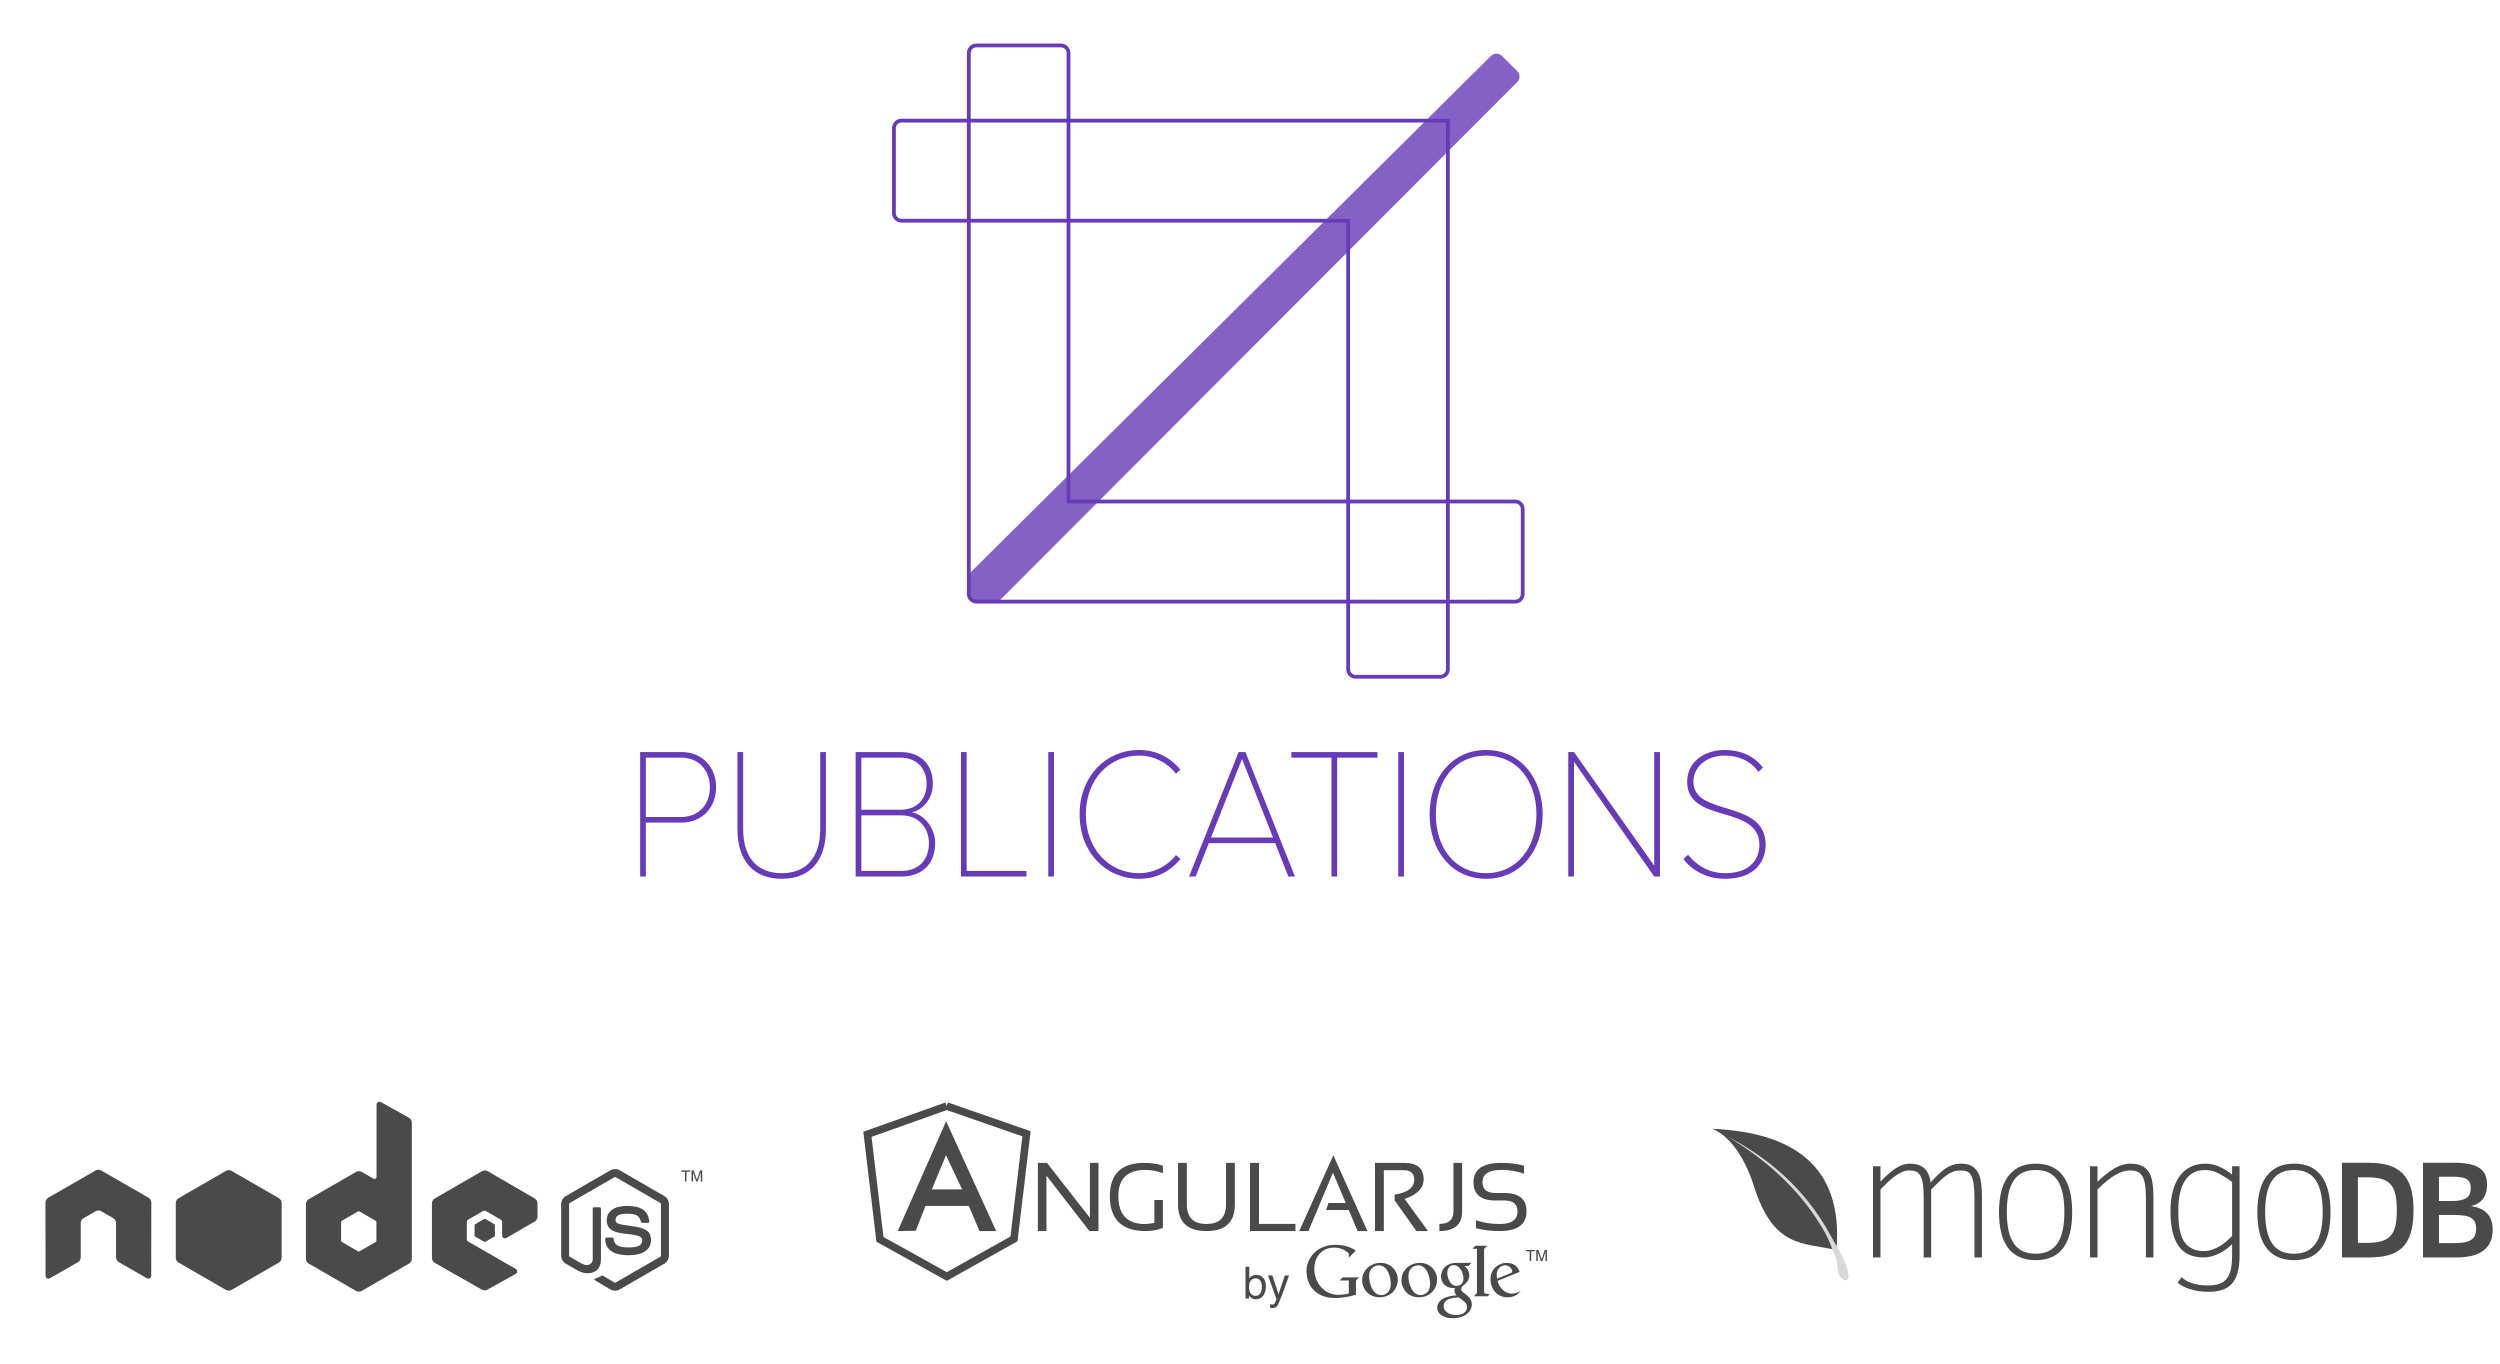
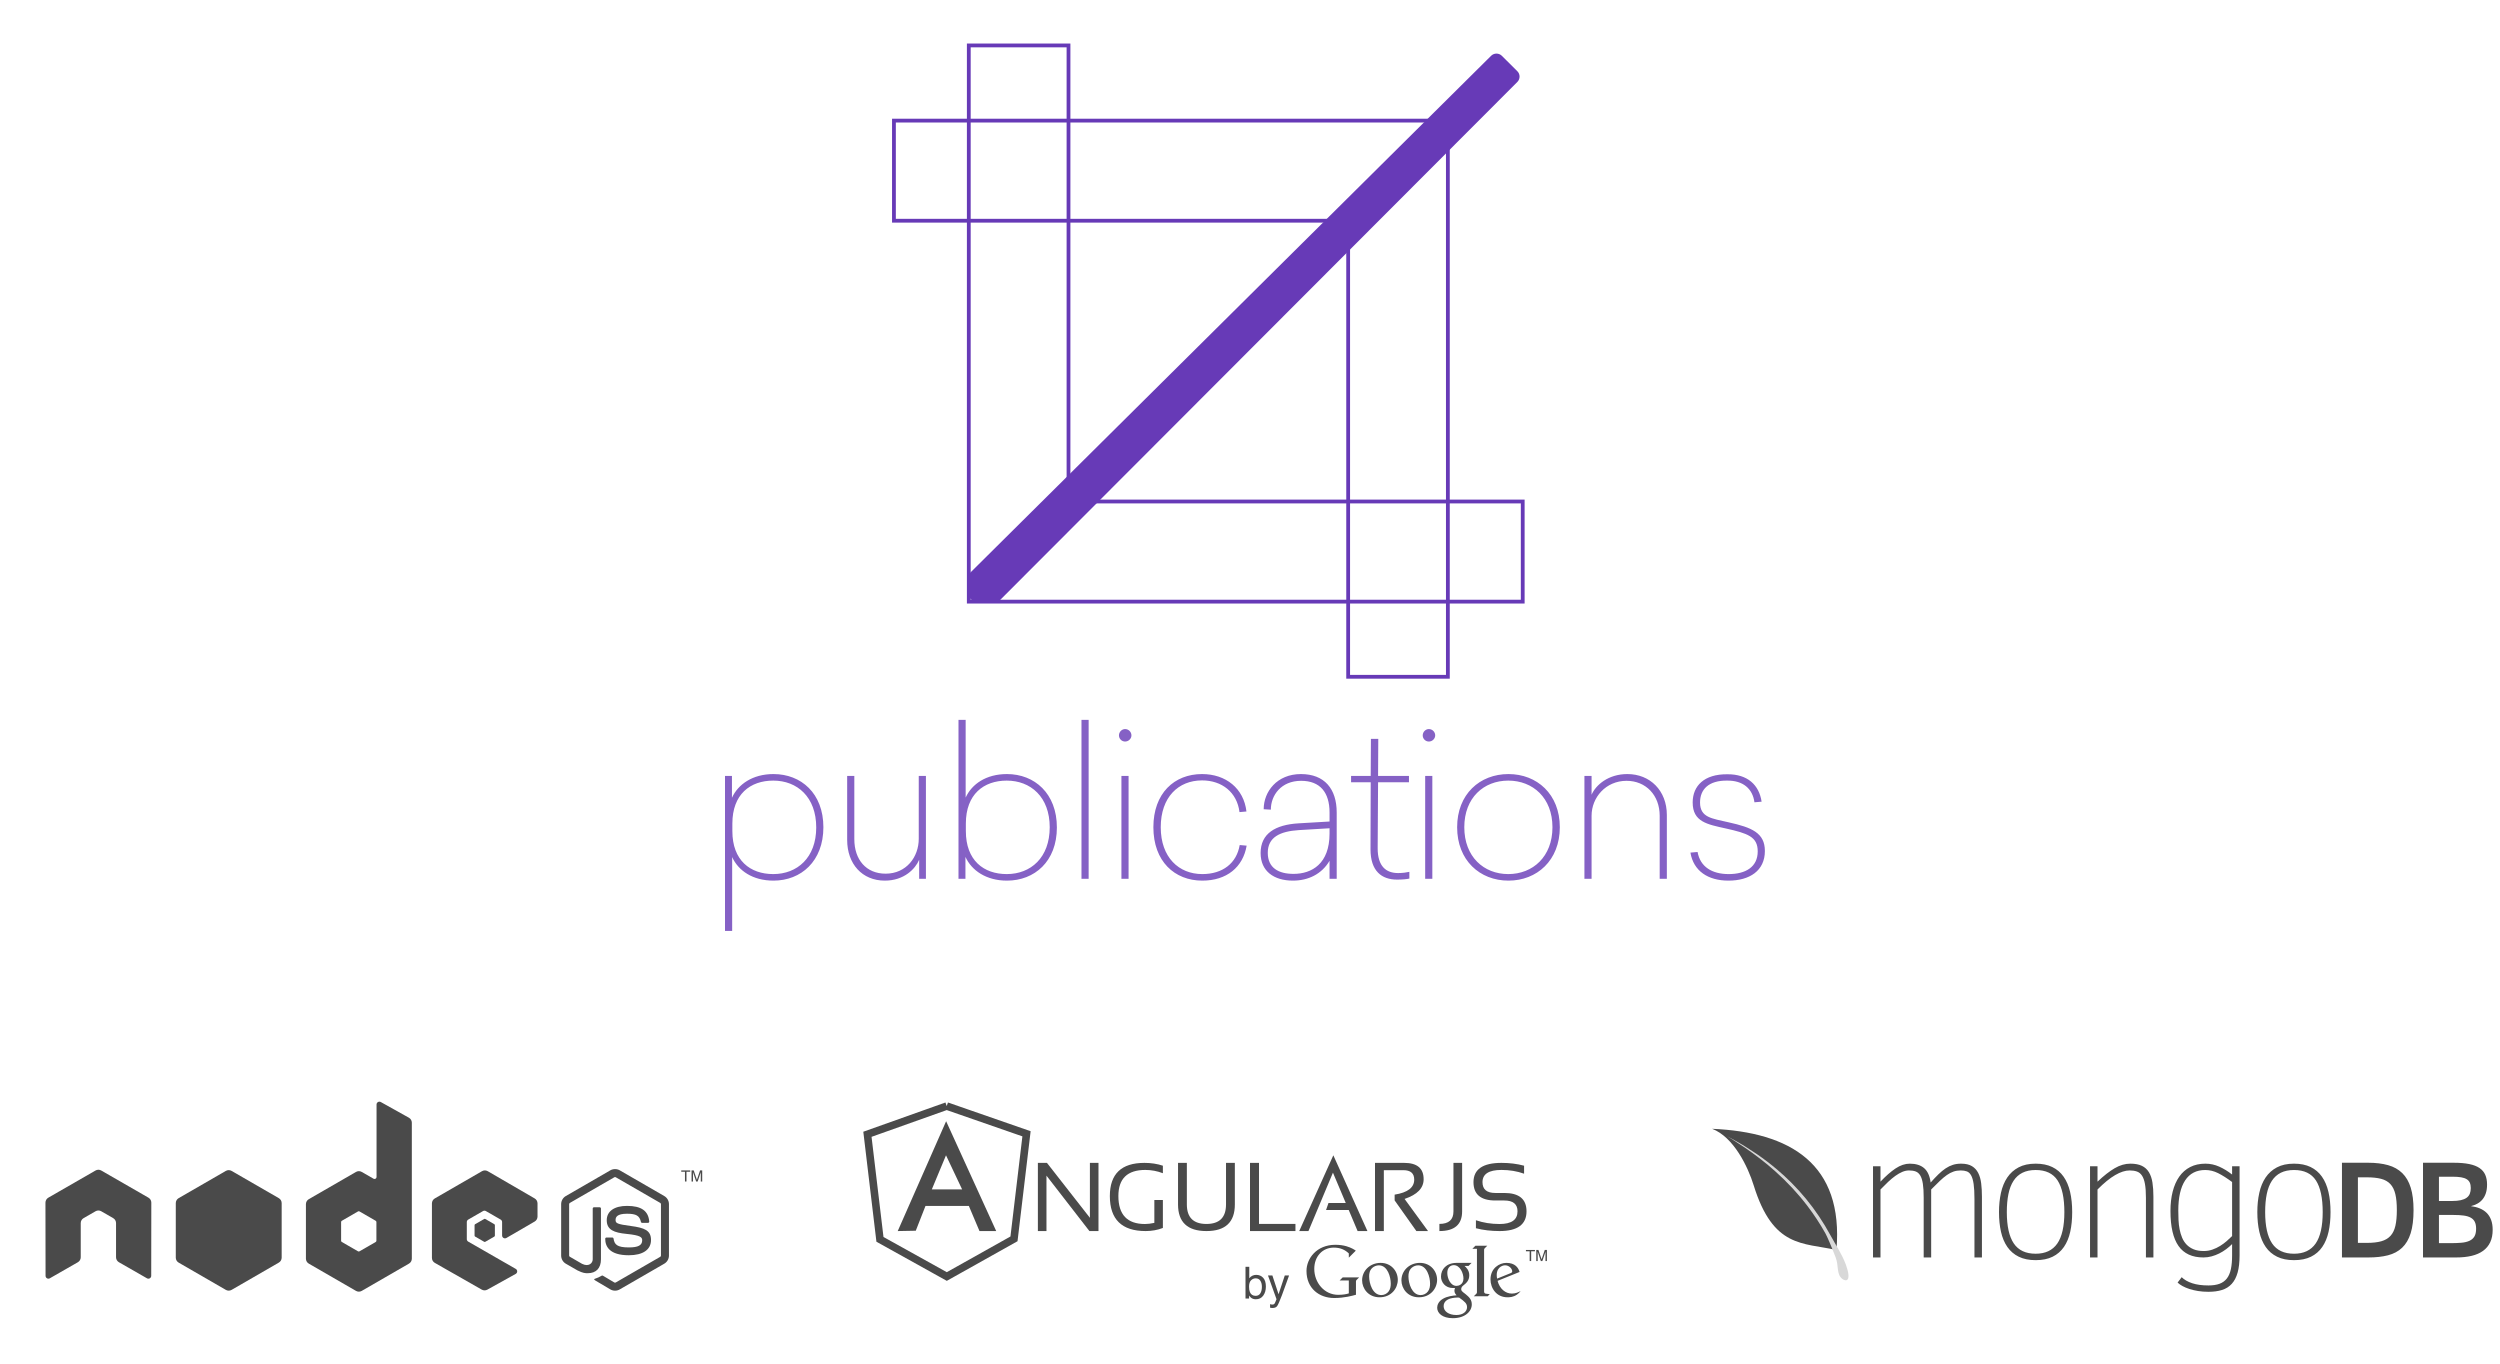
<svg xmlns="http://www.w3.org/2000/svg" xmlns:xlink="http://www.w3.org/1999/xlink" width="660px" height="360px" viewBox="0 0 660 360" version="1.1">
  <defs>
    <path id="path-1" d="M20.94,14.252 C23.658,16.981 26.097,19.937 28.229,23.127 C29.286,24.711 30.272,26.348 31.195,28.036 C32.607,30.637 34.251,33.017 35.318,35.887 C36.907,40.326 35.346,40.368 34.412,39.665 C32.739,38.401 33.499,36.267 32.596,33.914 C31.524,31.117 30.303,28.304 29.905,27.602 C28.497,25.089 26.931,22.706 25.209,20.437 C22.692,17.116 19.83,14.057 16.671,11.231 C14.177,8.993 11.48,6.919 8.624,4.96 C7.678,4.313 6.706,3.683 5.721,3.06 C5.359,2.832 5,2.607 4.637,2.387 C4.423,2.256 4.217,2.125 4,2 C4.195,2.099 4.387,2.202 4.573,2.301 C5.023,2.543 5.47,2.782 5.911,3.031 C6.93,3.594 7.929,4.177 8.893,4.778 C9.891,5.4 10.867,6.033 11.818,6.683 C13.701,7.98 15.484,9.346 17.18,10.782 C18.49,11.893 19.739,13.05 20.94,14.252" />
    <path id="path-2" d="M19.762,144.826 C19.762,145.932 20.661,146.829 21.76,146.829 L27.6,146.829 L164.583,9.634 C165.364,8.851 165.358,7.58 164.579,6.805 L160.488,2.734 C159.705,1.955 158.433,1.954 157.645,2.736 L19.762,139.568 L19.762,144.826 Z" />
-     <path id="path-3" d="M2.006,46.271 C0.898,46.271 0,45.377 0,44.263 L0,21.85 C0,20.741 0.896,19.842 1.998,19.842 L146.236,19.842 L146.236,164.679 C146.236,165.779 145.345,166.671 144.236,166.671 L121.914,166.671 C120.809,166.671 119.914,165.771 119.914,164.669 L119.914,46.271 L2.006,46.271 Z" />
-     <path id="path-4" d="M22.038,26.241 C20.93,26.241 20.032,25.347 20.032,24.233 L20.032,1.82 C20.032,0.711 20.928,-0.188 22.03,-0.188 L164.271,-0.188 C165.374,-0.188 166.268,0.712 166.268,1.804 L166.268,144.649 C166.268,145.749 165.378,146.641 164.268,146.641 L141.946,146.641 C140.841,146.641 139.946,145.741 139.946,144.639 L139.946,26.241 L22.038,26.241 Z" />
+     <path id="path-3" d="M0,46.271 L0,19.842 L146.236,19.842 L146.236,166.671 L119.914,166.671 L119.914,46.271 L0,46.271 Z" />
+     <path id="path-4" d="M19.998,26.258 L19.998,-0.171 L166.234,-0.171 L166.234,146.658 L139.911,146.658 L139.911,26.258 L19.998,26.258 Z" />
  </defs>
  <g id="Page-1" stroke="none" stroke-width="1" fill="none" fill-rule="evenodd">
-     <g id="Artboard-2">
+     <g id="pub-tech-logos">
      <g id="Group" transform="translate(2, 12)">
        <g transform="translate(0, 279)">
          <g id="Group-4" />
          <path d="M139.155,31.483 C139.619,31.214 139.904,30.718 139.904,30.181 L139.904,26.691 C139.904,26.155 139.619,25.658 139.154,25.389 L126.761,18.193 C126.294,17.922 125.719,17.921 125.251,18.191 L112.782,25.39 C112.316,25.659 112.029,26.156 112.029,26.694 L112.029,41.09 C112.029,41.632 112.32,42.131 112.79,42.399 L125.182,49.46 C125.639,49.721 126.199,49.724 126.659,49.468 L134.154,45.302 C134.392,45.17 134.54,44.92 134.541,44.649 C134.543,44.377 134.398,44.126 134.163,43.991 L121.615,36.788 C121.38,36.654 121.236,36.405 121.236,36.135 L121.236,31.624 C121.236,31.354 121.38,31.105 121.613,30.971 L125.519,28.72 C125.751,28.585 126.038,28.585 126.271,28.72 L130.178,30.971 C130.411,31.105 130.555,31.354 130.555,31.624 L130.555,35.174 C130.555,35.443 130.699,35.692 130.932,35.826 C131.166,35.961 131.453,35.96 131.686,35.825 L139.155,31.483" id="Fill-5" fill="#4A4A4A" />
          <path d="M57.63,18.115 C58.096,17.846 58.67,17.846 59.136,18.115 L71.608,25.313 C72.074,25.582 72.361,26.079 72.361,26.617 L72.361,41.023 C72.361,41.561 72.074,42.058 71.608,42.328 L59.136,49.531 C58.67,49.8 58.096,49.8 57.629,49.531 L45.16,42.328 C44.694,42.059 44.407,41.561 44.407,41.023 L44.407,26.617 C44.407,26.079 44.694,25.582 45.161,25.313 L57.63,18.115" id="Fill-6" fill="#4A4A4A" />
          <path d="M37.948,26.497 C37.948,25.955 37.663,25.457 37.195,25.188 L24.727,18.013 C24.516,17.889 24.279,17.824 24.04,17.814 L23.911,17.814 C23.673,17.824 23.437,17.889 23.223,18.013 L10.754,25.188 C10.289,25.457 10,25.955 10,26.497 L10.027,45.819 C10.027,46.088 10.167,46.338 10.403,46.47 C10.635,46.608 10.921,46.608 11.151,46.47 L18.562,42.227 C19.03,41.948 19.315,41.457 19.315,40.92 L19.315,31.893 C19.315,31.354 19.601,30.856 20.067,30.589 L23.223,28.772 C23.458,28.636 23.715,28.569 23.978,28.569 C24.234,28.569 24.498,28.636 24.727,28.772 L27.881,30.589 C28.348,30.856 28.634,31.354 28.634,31.893 L28.634,40.92 C28.634,41.457 28.923,41.951 29.389,42.227 L36.797,46.47 C37.029,46.608 37.319,46.608 37.55,46.47 C37.779,46.338 37.924,46.088 37.924,45.819 L37.948,26.497" id="Fill-1" fill="#4A4A4A" />
          <path d="M97.371,36.558 C97.371,36.692 97.299,36.817 97.183,36.884 L92.9,39.353 C92.784,39.419 92.64,39.419 92.524,39.353 L88.241,36.884 C88.124,36.817 88.053,36.692 88.053,36.558 L88.053,31.613 C88.053,31.479 88.124,31.354 88.241,31.287 L92.523,28.813 C92.64,28.746 92.784,28.746 92.9,28.813 L97.183,31.287 C97.299,31.354 97.371,31.479 97.371,31.613 L97.371,36.558 L97.371,36.558 Z M98.528,-0.064 C98.295,-0.194 98.01,-0.191 97.78,-0.056 C97.55,0.079 97.408,0.326 97.408,0.593 L97.408,19.729 C97.408,19.917 97.308,20.091 97.145,20.185 C96.982,20.279 96.781,20.279 96.618,20.185 L93.495,18.386 C93.029,18.117 92.456,18.118 91.99,18.386 L79.516,25.585 C79.05,25.854 78.763,26.351 78.763,26.889 L78.763,41.289 C78.763,41.828 79.05,42.325 79.516,42.594 L91.989,49.798 C92.455,50.067 93.029,50.067 93.496,49.798 L105.971,42.594 C106.437,42.325 106.724,41.828 106.724,41.289 L106.724,5.393 C106.724,4.847 106.428,4.344 105.951,4.078 L98.528,-0.064 L98.528,-0.064 Z" id="Fill-3" fill="#4A4A4A" />
          <path d="M160.371,49.736 C159.941,49.736 159.514,49.624 159.138,49.406 L155.211,47.083 C154.625,46.755 154.911,46.639 155.104,46.571 C155.887,46.3 156.045,46.237 156.88,45.764 C156.967,45.715 157.082,45.733 157.172,45.786 L160.188,47.577 C160.298,47.638 160.452,47.638 160.553,47.577 L172.313,40.789 C172.423,40.727 172.493,40.601 172.493,40.471 L172.493,26.898 C172.493,26.766 172.423,26.642 172.311,26.574 L160.555,19.792 C160.446,19.729 160.302,19.729 160.192,19.792 L148.439,26.576 C148.325,26.642 148.253,26.77 148.253,26.898 L148.253,40.471 C148.253,40.601 148.325,40.724 148.438,40.785 L151.66,42.646 C153.408,43.521 154.479,42.491 154.479,41.457 L154.479,28.057 C154.479,27.867 154.631,27.718 154.82,27.718 L156.312,27.718 C156.498,27.718 156.652,27.867 156.652,28.057 L156.652,41.457 C156.652,43.79 155.382,45.128 153.17,45.128 C152.49,45.128 151.955,45.128 150.461,44.392 L147.377,42.616 C146.615,42.176 146.144,41.352 146.144,40.471 L146.144,26.898 C146.144,26.017 146.615,25.193 147.377,24.755 L159.138,17.959 C159.882,17.538 160.871,17.538 161.609,17.959 L173.369,24.755 C174.131,25.195 174.604,26.017 174.604,26.898 L174.604,40.471 C174.604,41.352 174.131,42.173 173.369,42.616 L161.609,49.406 C161.233,49.624 160.807,49.736 160.371,49.736" id="Fill-7" fill="#4A4A4A" />
          <path d="M164.004,40.386 C158.857,40.386 157.779,38.023 157.779,36.042 C157.779,35.854 157.931,35.703 158.119,35.703 L159.64,35.703 C159.81,35.703 159.951,35.825 159.978,35.991 C160.207,37.539 160.892,38.32 164.004,38.32 C166.481,38.32 167.536,37.76 167.536,36.445 C167.536,35.688 167.237,35.125 163.387,34.748 C160.169,34.43 158.179,33.719 158.179,31.145 C158.179,28.772 160.179,27.356 163.532,27.356 C167.3,27.356 169.164,28.664 169.4,31.47 C169.409,31.566 169.375,31.659 169.311,31.731 C169.246,31.799 169.156,31.84 169.062,31.84 L167.535,31.84 C167.377,31.84 167.237,31.728 167.205,31.574 C166.839,29.945 165.948,29.425 163.532,29.425 C160.827,29.425 160.513,30.367 160.513,31.073 C160.513,31.929 160.884,32.178 164.536,32.661 C168.15,33.139 169.867,33.815 169.867,36.355 C169.867,38.918 167.73,40.386 164.004,40.386" id="Fill-8" fill="#4A4A4A" />
          <path d="M180.221,17.99 L180.221,18.339 L179.231,18.339 L179.231,20.918 L178.832,20.918 L178.832,18.339 L177.846,18.339 L177.846,17.99 L180.221,17.99" id="Fill-9" fill="#4A4A4A" />
          <path d="M180.574,17.99 L181.143,17.99 L181.983,20.465 L182.82,17.99 L183.385,17.99 L183.385,20.918 L183.006,20.918 L183.006,19.19 C183.006,19.13 183.007,19.031 183.009,18.895 C183.013,18.754 183.015,18.605 183.015,18.448 L182.178,20.918 L181.785,20.918 L180.941,18.448 L180.941,18.536 C180.941,18.608 180.941,18.718 180.946,18.866 C180.949,19.012 180.953,19.12 180.953,19.19 L180.953,20.918 L180.574,20.918 L180.574,17.99" id="Fill-10" fill="#4A4A4A" />
          <path d="M125.822,30.809 C125.912,30.757 126.022,30.757 126.111,30.809 L128.505,32.19 C128.594,32.242 128.649,32.337 128.649,32.44 L128.649,35.204 C128.649,35.308 128.594,35.403 128.505,35.455 L126.111,36.835 C126.022,36.887 125.912,36.887 125.822,36.835 L123.431,35.455 C123.341,35.403 123.286,35.308 123.286,35.204 L123.286,32.44 C123.286,32.337 123.341,32.242 123.431,32.19 L125.822,30.809" id="Fill-11" fill="#4A4A4A" />
        </g>
        <g id="AngularJS-+-Group" transform="translate(227, 280)">
          <g id="AngularJS">
            <g />
          </g>
          <g id="Group" transform="translate(100, 37)" />
        </g>
        <g id="mongoDB-+-Fill-63-+-Group-73" transform="translate(450, 286)">
          <path d="M69.257,33.969 L69.257,18.548 C69.257,16.895 69.184,15.572 69.039,14.577 C68.893,13.583 68.672,12.822 68.373,12.294 C68.075,11.766 67.7,11.418 67.249,11.25 C66.797,11.081 66.258,10.997 65.631,10.997 C64.942,10.997 64.307,11.097 63.726,11.296 C63.145,11.495 62.559,11.801 61.97,12.214 C61.381,12.627 60.754,13.151 60.089,13.786 C59.423,14.421 58.67,15.166 57.828,16.023 L57.828,33.969 L55.854,33.969 L55.854,18.226 C55.854,16.696 55.782,15.461 55.636,14.52 C55.491,13.579 55.262,12.849 54.948,12.328 C54.634,11.808 54.237,11.456 53.755,11.273 C53.273,11.089 52.688,10.997 51.999,10.997 C51.402,10.997 50.806,11.124 50.209,11.376 C49.612,11.628 49.004,11.976 48.385,12.42 C47.765,12.864 47.13,13.392 46.48,14.004 C45.83,14.616 45.153,15.289 44.449,16.023 L44.449,33.969 L42.475,33.969 L42.475,9.896 L44.449,9.896 L44.449,13.958 C45.841,12.474 47.168,11.311 48.43,10.469 C49.693,9.628 50.943,9.207 52.183,9.207 C53.789,9.207 55.051,9.601 55.969,10.389 C56.887,11.177 57.461,12.443 57.69,14.187 C58.425,13.361 59.109,12.638 59.744,12.019 C60.379,11.399 61.01,10.879 61.638,10.458 C62.265,10.037 62.908,9.724 63.565,9.517 C64.223,9.311 64.942,9.207 65.723,9.207 C66.916,9.207 67.872,9.425 68.591,9.861 C69.31,10.297 69.865,10.902 70.255,11.674 C70.645,12.447 70.905,13.365 71.035,14.428 C71.165,15.492 71.23,16.65 71.23,17.905 L71.23,33.969 L69.257,33.969 Z M95.058,21.99 C95.058,23.902 94.886,25.635 94.542,27.188 C94.198,28.741 93.643,30.076 92.878,31.193 C92.113,32.309 91.118,33.17 89.895,33.774 C88.671,34.379 87.179,34.681 85.419,34.681 C83.675,34.681 82.187,34.379 80.956,33.774 C79.724,33.17 78.722,32.313 77.949,31.204 C77.177,30.095 76.615,28.76 76.263,27.199 C75.911,25.639 75.735,23.902 75.735,21.99 C75.735,20.169 75.907,18.479 76.251,16.918 C76.595,15.358 77.15,14.007 77.915,12.868 C78.68,11.728 79.678,10.833 80.91,10.183 C82.142,9.532 83.645,9.207 85.419,9.207 C87.118,9.207 88.575,9.502 89.791,10.091 C91.008,10.68 92.006,11.529 92.786,12.638 C93.566,13.747 94.14,15.09 94.507,16.666 C94.875,18.242 95.058,20.016 95.058,21.99 Z M92.993,21.99 C92.993,18.257 92.396,15.472 91.203,13.636 C90.009,11.801 88.082,10.883 85.419,10.883 C84.058,10.883 82.895,11.124 81.931,11.605 C80.967,12.087 80.179,12.799 79.567,13.74 C78.955,14.681 78.508,15.84 78.225,17.217 C77.942,18.594 77.8,20.185 77.8,21.99 C77.8,25.692 78.412,28.45 79.636,30.263 C80.86,32.076 82.788,32.983 85.419,32.983 C87.974,32.983 89.875,32.088 91.122,30.298 C92.369,28.508 92.993,25.738 92.993,21.99 Z M114.525,33.969 L114.525,18.226 C114.525,16.742 114.441,15.53 114.273,14.589 C114.105,13.648 113.845,12.91 113.493,12.374 C113.141,11.839 112.693,11.475 112.15,11.284 C111.607,11.093 110.968,10.997 110.234,10.997 C109.086,10.997 107.809,11.407 106.401,12.225 C104.994,13.044 103.441,14.31 101.743,16.023 L101.743,33.969 L99.769,33.969 L99.769,9.896 L101.743,9.896 L101.743,13.958 C102.569,13.177 103.357,12.493 104.106,11.904 C104.856,11.315 105.579,10.818 106.275,10.412 C106.971,10.007 107.66,9.705 108.341,9.506 C109.021,9.307 109.714,9.207 110.417,9.207 C111.657,9.207 112.67,9.399 113.458,9.781 C114.246,10.163 114.866,10.726 115.317,11.468 C115.768,12.21 116.078,13.12 116.247,14.199 C116.415,15.277 116.499,16.513 116.499,17.905 L116.499,33.969 L114.525,33.969 Z M139.248,33.396 C139.248,35.216 139.076,36.739 138.732,37.963 C138.387,39.187 137.871,40.177 137.183,40.935 C136.494,41.692 135.637,42.231 134.612,42.552 C133.587,42.874 132.394,43.034 131.032,43.034 C130.038,43.034 129.12,42.966 128.278,42.828 C127.437,42.69 126.676,42.51 125.995,42.289 C125.314,42.067 124.71,41.81 124.182,41.52 C123.654,41.229 123.222,40.923 122.885,40.602 L123.964,39.179 C124.637,39.852 125.563,40.384 126.741,40.774 C127.919,41.164 129.349,41.359 131.032,41.359 C132.195,41.359 133.174,41.21 133.97,40.912 C134.765,40.613 135.408,40.147 135.897,39.512 C136.387,38.877 136.739,38.058 136.953,37.056 C137.167,36.054 137.274,34.849 137.274,33.442 L137.274,30.435 C136.8,30.91 136.276,31.361 135.702,31.789 C135.129,32.218 134.521,32.593 133.878,32.914 C133.235,33.235 132.562,33.491 131.858,33.683 C131.155,33.874 130.436,33.969 129.701,33.969 C126.748,33.969 124.561,32.964 123.138,30.952 C121.715,28.94 121.003,25.853 121.003,21.692 C121.003,19.81 121.198,18.104 121.589,16.574 C121.979,15.044 122.556,13.732 123.321,12.638 C124.086,11.544 125.046,10.699 126.201,10.102 C127.357,9.506 128.699,9.207 130.229,9.207 C131.499,9.207 132.719,9.471 133.889,9.999 C135.06,10.527 136.188,11.219 137.274,12.076 L137.274,9.896 L139.248,9.896 L139.248,33.396 Z M137.274,14.05 C135.913,13.04 134.681,12.26 133.58,11.709 C132.478,11.158 131.346,10.883 130.183,10.883 C127.842,10.883 126.071,11.801 124.87,13.636 C123.669,15.472 123.069,18.127 123.069,21.6 C123.069,22.411 123.088,23.237 123.126,24.078 C123.164,24.92 123.26,25.735 123.413,26.522 C123.566,27.31 123.788,28.052 124.079,28.749 C124.369,29.445 124.763,30.053 125.26,30.573 C125.758,31.093 126.374,31.506 127.108,31.812 C127.842,32.118 128.737,32.271 129.793,32.271 C130.589,32.271 131.35,32.145 132.076,31.893 C132.803,31.64 133.48,31.319 134.107,30.929 C134.735,30.539 135.312,30.114 135.84,29.655 C136.368,29.196 136.846,28.752 137.274,28.324 L137.274,14.05 Z M163.259,21.99 C163.259,23.902 163.087,25.635 162.743,27.188 C162.399,28.741 161.844,30.076 161.079,31.193 C160.314,32.309 159.32,33.17 158.096,33.774 C156.872,34.379 155.38,34.681 153.621,34.681 C151.876,34.681 150.389,34.379 149.157,33.774 C147.925,33.17 146.923,32.313 146.151,31.204 C145.378,30.095 144.816,28.76 144.464,27.199 C144.112,25.639 143.936,23.902 143.936,21.99 C143.936,20.169 144.108,18.479 144.452,16.918 C144.797,15.358 145.351,14.007 146.116,12.868 C146.881,11.728 147.879,10.833 149.111,10.183 C150.343,9.532 151.846,9.207 153.621,9.207 C155.319,9.207 156.776,9.502 157.992,10.091 C159.209,10.68 160.207,11.529 160.987,12.638 C161.768,13.747 162.341,15.09 162.708,16.666 C163.076,18.242 163.259,20.016 163.259,21.99 Z M161.194,21.99 C161.194,18.257 160.597,15.472 159.404,13.636 C158.21,11.801 156.283,10.883 153.621,10.883 C152.259,10.883 151.096,11.124 150.132,11.605 C149.168,12.087 148.381,12.799 147.769,13.74 C147.157,14.681 146.709,15.84 146.426,17.217 C146.143,18.594 146.001,20.185 146.001,21.99 C146.001,25.692 146.613,28.45 147.837,30.263 C149.061,32.076 150.989,32.983 153.621,32.983 C156.176,32.983 158.077,32.088 159.323,30.298 C160.57,28.508 161.194,25.738 161.194,21.99 Z M185.175,21.468 C185.175,23.925 184.922,25.96 184.416,27.574 C183.91,29.188 183.154,30.468 182.149,31.413 C181.143,32.359 179.899,33.021 178.418,33.4 C176.937,33.78 175.22,33.969 173.269,33.969 L166.277,33.969 L166.277,8.966 L173.197,8.966 C175.196,8.966 176.946,9.176 178.445,9.598 C179.945,10.019 181.194,10.718 182.194,11.694 C183.194,12.669 183.94,13.955 184.434,15.551 C184.928,17.147 185.175,19.119 185.175,21.468 Z M180.767,21.431 C180.767,19.745 180.634,18.348 180.369,17.24 C180.104,16.132 179.665,15.25 179.05,14.593 C178.436,13.937 177.623,13.476 176.611,13.211 C175.6,12.946 174.347,12.814 172.854,12.814 L170.487,12.814 L170.487,30.121 L172.854,30.121 C174.371,30.121 175.636,29.98 176.647,29.697 C177.659,29.414 178.472,28.938 179.086,28.27 C179.701,27.601 180.134,26.71 180.387,25.596 C180.64,24.482 180.767,23.094 180.767,21.431 Z M206.065,26.689 C206.065,27.953 205.848,29.043 205.414,29.959 C204.981,30.874 204.351,31.63 203.526,32.226 C202.701,32.822 201.693,33.262 200.5,33.545 C199.308,33.828 197.953,33.969 196.435,33.969 L187.673,33.969 L187.673,8.966 L195.767,8.966 C197.381,8.966 198.748,9.08 199.868,9.309 C200.988,9.538 201.897,9.89 202.596,10.366 C203.294,10.841 203.8,11.441 204.113,12.163 C204.427,12.886 204.583,13.741 204.583,14.729 C204.583,15.62 204.472,16.391 204.249,17.041 C204.026,17.692 203.722,18.243 203.337,18.694 C202.951,19.146 202.499,19.51 201.982,19.787 C201.464,20.064 200.91,20.275 200.319,20.42 C201.175,20.528 201.954,20.727 202.659,21.016 C203.364,21.305 203.969,21.699 204.475,22.199 C204.981,22.699 205.372,23.316 205.649,24.051 C205.926,24.786 206.065,25.665 206.065,26.689 Z M200.283,15.65 C200.283,15.084 200.199,14.611 200.03,14.232 C199.862,13.853 199.588,13.545 199.208,13.311 C198.829,13.076 198.332,12.907 197.718,12.805 C197.104,12.702 196.345,12.651 195.442,12.651 L191.882,12.651 L191.882,19.065 L195.297,19.065 C196.236,19.065 197.022,18.992 197.655,18.848 C198.287,18.703 198.799,18.49 199.19,18.207 C199.582,17.924 199.862,17.568 200.03,17.141 C200.199,16.713 200.283,16.216 200.283,15.65 Z M201.692,26.382 C201.692,25.647 201.578,25.045 201.349,24.575 C201.12,24.105 200.762,23.735 200.274,23.464 C199.786,23.193 199.166,23.006 198.413,22.904 C197.661,22.801 196.766,22.75 195.731,22.75 L191.882,22.75 L191.882,30.194 L194.881,30.194 C195.977,30.194 196.947,30.157 197.79,30.085 C198.633,30.013 199.344,29.844 199.922,29.579 C200.5,29.314 200.94,28.932 201.241,28.432 C201.542,27.932 201.692,27.249 201.692,26.382 Z" id="mongoDB" fill="#4A4A4A" />
          <g id="Fill-63-+-Group-73">
            <path d="M32.823,32 C23.905,30.016 16.114,31.493 10.986,14.966 C9.447,9.993 5.702,2.197 0,0 C20.576,0.897 34.761,9.174 32.823,32" id="Fill-63" fill="#4A4A4A" />
            <g id="Fill-71">
              <use fill="none" xlink:href="#path-1" />
              <use fill="none" xlink:href="#path-1" />
              <use fill="#D8D8D8" fill-rule="evenodd" xlink:href="#path-1" />
            </g>
          </g>
        </g>
        <g id="Rectangle-2-+-Rectangle-2-+-Rectangle-2-copy" transform="translate(234, 0)">
          <g id="Rectangle-2">
-             <use fill-opacity="0.8" fill="#673AB7" fill-rule="evenodd" xlink:href="#path-2" />
+             <use fill="#673AB7" fill-rule="evenodd" xlink:href="#path-2" />
            <use fill="none" xlink:href="#path-2" />
          </g>
          <g id="Rectangle-2">
            <use stroke="#673AB7" stroke-width="1" xlink:href="#path-3" />
            <use stroke="none" xlink:href="#path-3" />
          </g>
          <g id="Rectangle-2-copy">
-             <use stroke="#673AB7" stroke-width="1" transform="translate(93.01504, 73.32054) rotate(-180) translate(-93.01504, -73.32054) " xlink:href="#path-4" />
+             <use stroke="#673AB7" stroke-width="1" transform="translate(92.99779, 73.32908) rotate(-180) translate(-92.99779, -73.32908) " xlink:href="#path-4" />
            <use stroke="none" xlink:href="#path-4" />
          </g>
        </g>
        <g transform="translate(227, 280)">
          <path d="M176.221,37.99 L176.221,38.339 L175.231,38.339 L175.231,40.918 L174.832,40.918 L174.832,38.339 L173.846,38.339 L173.846,37.99 L176.221,37.99" id="Fill-9-copy" fill="#4A4A4A" />
          <path d="M176.574,37.99 L177.143,37.99 L177.983,40.465 L178.82,37.99 L179.385,37.99 L179.385,40.918 L179.006,40.918 L179.006,39.19 C179.006,39.13 179.007,39.031 179.009,38.895 C179.013,38.754 179.015,38.605 179.015,38.448 L178.178,40.918 L177.785,40.918 L176.941,38.448 L176.941,38.536 C176.941,38.608 176.941,38.718 176.946,38.866 C176.949,39.012 176.953,39.12 176.953,39.19 L176.953,40.918 L176.574,40.918 L176.574,37.99" id="Fill-10-copy" fill="#4A4A4A" />
          <path d="M45,33 L45,15 L47.396,15 L58.733,29.5 L58.733,15 L61,15 L61,33 L58.604,33 L47.268,18.372 L47.268,33 L45,33" id="Fill-1" fill="#4A4A4A" />
          <path d="M78,32.18 C76.596,32.727 75.082,33 73.459,33 C67.154,33 64,29.918 64,23.752 C64,17.918 67.044,15 73.13,15 C74.876,15 76.5,15.249 78,15.746 L78,17.732 C76.5,17.153 74.956,16.863 73.373,16.863 C68.626,16.863 66.253,19.16 66.253,23.752 C66.253,28.676 68.589,31.138 73.265,31.138 C74.011,31.138 74.839,31.038 75.748,30.84 L75.748,24.807 L78,24.807 L78,32.18" id="Fill-2" fill="#4A4A4A" />
          <path d="M82,25.974 L82,15 L84.33,15 L84.33,25.974 C84.33,29.407 86.054,31.126 89.5,31.126 C92.945,31.126 94.668,29.407 94.668,25.974 L94.668,15 L97,15 L97,25.974 C97,30.659 94.5,33 89.5,33 C84.5,33 82,30.659 82,25.974" id="Fill-3" fill="#4A4A4A" />
          <path d="M103.378,15 L103.378,31.112 L113,31.112 L113,33 L101,33 L101,15 L103.378,15" id="Fill-4" fill="#4A4A4A" />
          <path d="M116.43,33 L114,33 L123,13 L132,33 L129.406,33 L127.063,27.439 L121.077,27.439 L121.722,25.587 L126.279,25.587 L122.899,17.58 L116.43,33" id="Fill-5" fill="#4A4A4A" />
          <path d="M134,33 L134,15 L141.693,15 C145.125,15 146.84,16.44 146.84,19.317 C146.84,21.659 145.163,23.392 141.808,24.515 L148,33 L144.922,33 L139.184,24.907 L139.184,23.384 C142.631,22.837 144.354,21.516 144.354,19.419 C144.354,17.758 143.396,16.926 141.48,16.926 L136.333,16.926 L136.333,33 L134,33" id="Fill-6" fill="#4A4A4A" />
          <path d="M157,15 L157,27.814 C157,31.271 155,33 151,33 L151,31.112 C153.474,31.112 154.712,30.012 154.712,27.814 L154.712,15 L157,15" id="Fill-7" fill="#4A4A4A" />
          <path d="M160.643,32.255 L160.643,30.144 C162.57,30.806 164.649,31.138 166.885,31.138 C170.044,31.138 171.625,30.021 171.625,27.785 C171.625,25.884 170.459,24.931 168.131,24.931 L165.767,24.931 C161.924,24.931 160,23.318 160,20.09 C160,16.698 162.463,15 167.387,15 C169.526,15 171.516,15.25 173.358,15.746 L173.358,17.856 C171.516,17.194 169.526,16.863 167.387,16.863 C164.047,16.863 162.378,17.939 162.378,20.09 C162.378,21.993 163.508,22.945 165.767,22.945 L168.131,22.945 C172.042,22.945 174,24.559 174,27.785 C174,31.262 171.629,33 166.885,33 C164.649,33 162.57,32.751 160.643,32.255" id="Fill-8" fill="#4A4A4A" />
          <path d="M20.933,0 L0,7.451 L3.308,35.19 L20.955,45 L38.693,35.057 L42,7.319 L20.933,0" id="Fill-18" stroke="#4A4A4A" stroke-width="2" />
          <path d="M26.778,26.373 L15.327,26.373 L12.765,32.911 L8,33 L20.777,4 L34,33 L29.583,33 L26.778,26.373 L26.778,26.373 Z M25,22 L20.745,13 L17,22 L25,22 L25,22 Z" id="Fill-21" fill="#4A4A4A" />
          <path d="M106.907,44.723 L105.747,44.723 L107.999,50.992 C107.945,51.128 107.861,51.336 107.743,51.616 C107.626,51.896 107.558,52.051 107.539,52.082 C107.478,52.172 107.403,52.249 107.315,52.311 C107.226,52.374 107.087,52.405 106.897,52.405 C106.836,52.405 106.767,52.399 106.688,52.388 C106.608,52.377 106.479,52.346 106.301,52.297 L106.301,53.23 C106.415,53.26 106.51,53.281 106.588,53.292 C106.666,53.303 106.777,53.309 106.921,53.309 C107.511,53.309 107.928,53.138 108.171,52.797 C108.413,52.457 108.83,51.51 109.42,49.957 C109.67,49.296 109.981,48.443 110.353,47.396 C110.849,46.004 111.17,45.113 111.314,44.723 L110.182,44.723 L108.539,49.683 L106.907,44.723 Z M100.968,49.095 C100.824,48.739 100.751,48.275 100.751,47.702 C100.751,46.91 100.927,46.341 101.279,45.997 C101.632,45.652 102.041,45.479 102.509,45.479 C103.045,45.479 103.451,45.689 103.727,46.11 C104.003,46.531 104.14,47.062 104.14,47.702 C104.14,48.423 104.003,49.003 103.727,49.442 C103.451,49.882 103.035,50.102 102.481,50.102 C101.742,50.102 101.238,49.766 100.968,49.095 Z M100.757,50.813 L100.757,50.034 C100.974,50.326 101.178,50.538 101.368,50.671 C101.688,50.894 102.08,51.006 102.544,51.006 C103.373,51.006 104.023,50.688 104.491,50.051 C104.958,49.414 105.192,48.614 105.192,47.651 C105.192,46.635 104.955,45.867 104.483,45.345 C104.008,44.824 103.391,44.563 102.629,44.563 C102.264,44.563 101.925,44.64 101.613,44.794 C101.301,44.947 101.032,45.17 100.808,45.462 L100.808,42.431 L99.813,42.431 L99.813,50.813 L100.757,50.813 Z M138.162,46.855 C138.162,45.204 137.367,42.05 135.025,42.05 C134.399,42.05 133.777,42.293 133.323,42.689 C132.586,43.345 132.452,44.17 132.452,44.978 C132.452,46.839 133.379,49.901 135.664,49.901 C136.405,49.901 137.159,49.545 137.595,48.942 C138.05,48.342 138.162,47.595 138.162,46.855 Z M130.597,46.008 C130.597,43.524 132.62,41.4 135.496,41.4 C138.278,41.4 140.018,43.581 140.018,45.875 C140.018,48.112 138.298,50.484 135.211,50.484 C132.202,50.484 130.597,48.131 130.597,46.008 Z M164.303,49.661 L163.259,49.532 C162.995,49.499 162.802,49.279 162.802,49.008 L162.802,37.923 C162.802,37.786 162.856,37.659 162.946,37.567 L163.637,36.878 L160.509,36.878 L159.701,37.686 L160.914,37.686 L160.914,49.176 C160.914,49.314 160.857,49.441 160.768,49.533 L160.078,50.221 L163.743,50.221 L164.303,49.661 Z M170.225,43.65 C170.225,43.915 170.036,44.029 169.673,44.161 L166.231,45.556 C165.697,42.713 167.554,42.04 168.335,42.04 C169.367,42.04 170.225,42.894 170.225,43.65 Z M166.362,46.143 L172.166,43.797 C171.853,42.678 170.974,41.4 168.684,41.4 C166.797,41.4 164.492,42.836 164.492,45.762 C164.492,48.067 166.035,50.484 168.977,50.484 C169.588,50.484 170.542,50.445 171.515,49.746 C171.886,49.489 172.196,49.18 172.457,48.839 C171.807,49.16 171.116,49.506 170.142,49.506 C168.463,49.506 166.916,48.294 166.362,46.143 Z M148.539,46.855 C148.539,45.204 147.745,42.05 145.402,42.05 C144.777,42.05 144.155,42.293 143.7,42.689 C142.963,43.345 142.829,44.17 142.829,44.978 C142.829,46.839 143.757,49.901 146.04,49.901 C146.782,49.901 147.537,49.545 147.972,48.942 C148.428,48.342 148.539,47.595 148.539,46.855 Z M140.976,46.008 C140.976,43.524 142.996,41.4 145.872,41.4 C148.655,41.4 150.396,43.581 150.396,45.875 C150.396,48.112 148.675,50.484 145.587,50.484 C142.579,50.484 140.976,48.131 140.976,46.008 Z M152.119,52.823 C152.119,51.467 153.345,51.006 153.766,50.852 C154.567,50.583 155.602,50.547 155.777,50.547 C155.965,50.547 156.06,50.548 156.212,50.565 C157.67,51.605 158.3,52.117 158.3,53.093 C158.3,54.182 157.322,55.161 155.489,55.161 C153.443,55.161 152.119,54.182 152.119,52.823 Z M153.087,44.036 C153.087,42.626 153.923,42 154.799,42 C156.482,42 157.353,44.188 157.353,45.517 C157.353,47.157 156.036,47.474 155.514,47.474 C153.941,47.474 153.087,45.521 153.087,44.036 Z M157.261,49.151 C157.05,48.979 156.756,48.751 156.756,48.33 C156.756,47.907 157.029,47.583 157.276,47.393 C158.099,46.753 158.886,46.071 158.886,44.66 C158.886,43.374 158.111,42.624 157.628,42.201 L158.696,42.201 L159.499,41.4 L155.569,41.4 C152.823,41.4 151.425,43.11 151.425,45.007 C151.425,46.477 152.54,48.038 154.55,48.038 L155.119,48.038 C155.046,48.241 154.97,48.471 154.97,48.737 C154.97,49.329 155.249,49.636 155.54,49.964 C154.679,50.021 153.07,50.186 151.884,50.91 C150.755,51.583 150.415,52.556 150.415,53.243 C150.415,54.66 151.773,56 154.545,56 C157.838,56 159.551,54.164 159.551,52.366 C159.551,51.041 158.79,50.393 157.949,49.684 L157.261,49.151 Z M124.661,46.043 L127.087,46.043 L127.087,49.455 C126.529,49.636 125.634,49.833 124.277,49.833 C120.619,49.833 117.969,46.608 117.969,42.987 C117.969,39.686 120.141,37.37 123.123,37.37 C124.854,37.37 126.062,37.931 127.087,38.904 L127.087,40.019 L128.933,38.173 C128.509,37.882 127.761,37.393 126.438,37.003 C125.584,36.754 124.576,36.625 123.541,36.625 C118.537,36.625 115.913,40.3 115.913,43.527 C115.913,48.164 119.305,50.676 123.228,50.676 C125.944,50.676 128.076,50.061 128.974,49.814 L128.974,46.28 C128.974,46.142 129.029,46.013 129.118,45.924 L129.81,45.233 L125.469,45.233 L124.661,46.043 Z" id="Fill-17" fill="#4A4A4A" />
        </g>
-         <path d="M168.507,219.409 L168.507,205.168 L177.876,205.168 C183.62,205.168 187.057,200.881 187.057,195.855 C187.057,190.829 183.714,186.542 177.876,186.542 L167,186.542 L167,219.409 L168.507,219.409 Z M177.829,203.69 L168.507,203.69 L168.507,188.02 L177.829,188.02 C182.443,188.02 185.409,191.322 185.409,195.855 C185.409,200.388 182.443,203.69 177.829,203.69 Z M204.365,220 C211.993,220 216.042,215.072 216.042,206.942 L216.042,186.542 L214.535,186.542 L214.535,206.942 C214.535,214.235 210.957,218.522 204.365,218.522 C197.774,218.522 194.196,214.235 194.196,206.942 L194.196,186.542 L192.689,186.542 L192.689,206.942 C192.689,215.023 196.738,220 204.365,220 Z M235.893,219.409 C241.401,219.409 244.885,216.157 244.885,210.539 C244.885,206.745 242.06,203 238.718,202.458 C241.495,201.867 244.273,199.058 244.273,194.919 C244.273,189.499 240.742,186.542 235.704,186.542 L223.887,186.542 L223.887,219.409 L235.893,219.409 Z M235.704,201.768 L225.393,201.768 L225.393,188.02 L235.704,188.02 C240.318,188.02 242.625,191.174 242.625,194.919 C242.625,198.713 240.318,201.768 235.704,201.768 Z M235.893,217.93 L225.393,217.93 L225.393,203.246 L235.893,203.246 C240.789,203.246 243.237,206.843 243.237,210.588 C243.237,215.072 240.507,217.93 235.893,217.93 Z M268.974,219.409 L268.974,217.93 L253.201,217.93 L253.201,186.542 L251.694,186.542 L251.694,219.409 L268.974,219.409 Z M276.254,219.409 L276.254,186.542 L274.747,186.542 L274.747,219.409 L276.254,219.409 Z M298.694,220 C303.12,220 306.698,218.275 309.664,214.777 L308.44,213.742 C306.227,216.649 302.602,218.522 298.694,218.522 C290.831,218.522 284.664,212.165 284.664,203 C284.664,193.736 290.831,187.478 298.694,187.478 C302.602,187.478 306.227,189.351 308.44,192.258 L309.617,191.174 C306.839,187.823 303.12,186 298.694,186 C289.984,186 283.016,192.899 283.016,203 C283.016,213.101 289.984,220 298.694,220 Z M339.873,219.409 L326.784,186.542 L324.995,186.542 L311.906,219.409 L313.648,219.409 L317.132,210.588 L334.647,210.588 L338.131,219.409 L339.873,219.409 Z M334.082,209.11 L317.697,209.11 L325.89,188.365 L334.082,209.11 Z M351.014,219.409 L351.014,188.02 L361.654,188.02 L361.654,186.542 L338.914,186.542 L338.914,188.02 L349.507,188.02 L349.507,219.409 L351.014,219.409 Z M368.652,219.409 L368.652,186.542 L367.145,186.542 L367.145,219.409 L368.652,219.409 Z M390.339,220 C399.426,220 405.264,212.51 405.264,203 C405.264,193.49 399.426,186 390.339,186 C381.205,186 375.414,193.49 375.414,203 C375.414,212.51 381.205,220 390.339,220 Z M390.339,218.522 C382.194,218.522 377.062,211.919 377.062,203 C377.062,193.983 382.194,187.478 390.339,187.478 C398.39,187.478 403.616,193.983 403.616,203 C403.616,211.919 398.39,218.522 390.339,218.522 Z M436.226,219.409 L436.226,186.542 L434.719,186.542 L434.719,216.551 L413.533,186.542 L412.026,186.542 L412.026,219.409 L413.533,219.409 L413.533,189.104 L434.719,219.409 L436.226,219.409 Z M453.393,220 C461.868,220 464.128,214.777 464.128,211.081 C464.128,198.812 445.06,203.739 445.06,194.377 C445.06,190.336 448.685,187.478 453.252,187.478 C456.877,187.478 460.032,188.759 462.245,191.765 L463.422,190.632 C461.209,187.774 457.866,186 453.252,186 C448.073,186 443.412,189.055 443.412,194.377 C443.412,205.612 462.48,200.241 462.48,211.081 C462.48,214.186 460.644,218.522 453.393,218.522 C448.873,218.522 445.578,216.107 443.647,213.643 L442.423,214.777 C444.683,217.783 448.497,220 453.393,220 L453.393,220 Z" id="PUBLICATIONS" fill="#673AB7" />
      </g>
+       <path d="M204.198,204.352 C198.69,204.352 194.856,207.052 193.236,210.616 L193.236,204.838 L191.4,204.838 L191.4,245.77 L193.29,245.77 L193.29,226.276 C194.91,229.84 198.69,232.486 204.198,232.486 C211.488,232.486 217.374,227.356 217.374,218.392 C217.374,209.428 211.488,204.352 204.198,204.352 Z M204.144,206.08 C210.462,206.08 215.484,210.4 215.484,218.446 C215.484,226.438 210.462,230.758 204.144,230.758 C198.042,230.758 193.344,227.14 193.344,219.418 L193.344,217.42 C193.344,209.698 198.042,206.08 204.144,206.08 Z M244.442,232 L244.442,204.838 L242.552,204.838 L242.552,221.416 C242.552,226.276 239.258,230.65 233.804,230.65 C228.674,230.65 225.542,226.978 225.542,221.524 L225.542,204.838 L223.652,204.838 L223.652,221.74 C223.652,228.058 227.594,232.486 233.588,232.486 C238.664,232.486 241.634,229.408 242.66,226.978 L242.66,232 L244.442,232 Z M254.932,190.042 L253.042,190.042 L253.042,232 L254.878,232 L254.878,226.222 C256.498,229.786 260.332,232.486 265.84,232.486 C273.13,232.486 279.016,227.41 279.016,218.446 C279.016,209.482 273.13,204.352 265.84,204.352 C260.332,204.352 256.552,206.998 254.932,210.562 L254.932,190.042 Z M265.786,206.08 C272.104,206.08 277.126,210.4 277.126,218.392 C277.126,226.438 272.104,230.758 265.786,230.758 C259.684,230.758 254.986,227.14 254.986,219.418 L254.986,217.42 C254.986,209.698 259.684,206.08 265.786,206.08 Z M287.4,232 L287.4,190.042 L285.51,190.042 L285.51,232 L287.4,232 Z M297.026,192.472 C296.162,192.472 295.406,193.228 295.406,194.146 C295.406,195.01 296.108,195.766 297.026,195.766 C297.944,195.766 298.7,195.01 298.7,194.146 C298.7,193.228 297.944,192.472 297.026,192.472 Z M297.944,232 L297.944,204.838 L296.054,204.838 L296.054,232 L297.944,232 Z M317.344,204.352 C310,204.352 304.492,209.428 304.492,218.392 C304.492,227.41 310.108,232.486 317.398,232.486 C323.824,232.486 328.144,228.976 329.116,223.252 L327.28,223.09 C326.47,227.896 322.798,230.758 317.398,230.758 C311.242,230.758 306.436,226.384 306.436,218.392 C306.436,210.454 311.08,206.026 317.344,206.026 C322.582,206.026 326.578,209.158 327.226,214.396 L329.062,214.234 C328.36,208.132 323.608,204.352 317.344,204.352 Z M343.44,204.352 C337.122,204.352 333.612,208.996 333.612,213.64 L335.502,213.748 C335.502,209.968 338.202,206.134 343.494,206.134 C348.516,206.134 351,209.212 351,214.504 L351,216.88 L342.738,217.366 C336.744,217.744 332.802,220.012 332.802,225.196 C332.802,230.002 336.312,232.486 341.334,232.486 C345.384,232.486 348.948,230.758 351,227.248 L351,232 L352.89,232 L352.89,214.504 C352.89,208.24 349.65,204.352 343.44,204.352 Z M351,218.662 L351,220.066 C351,228.058 346.302,230.704 341.496,230.704 C337.554,230.704 334.692,229.138 334.692,225.142 C334.692,221.038 337.878,219.472 342.9,219.148 L351,218.662 Z M369.104,230.488 C365.972,230.488 363.704,228.76 363.704,223.954 L363.812,206.512 L371.966,206.512 L371.966,204.838 L363.812,204.838 L363.866,195.064 L361.922,195.064 L361.868,204.838 L356.684,204.838 L356.684,206.512 L361.868,206.512 L361.814,224.224 C361.814,229.948 364.73,232.216 368.834,232.216 C370.238,232.216 371.372,232.108 372.074,231.946 L372.074,230.164 C371.372,230.326 370.292,230.488 369.104,230.488 Z M377.218,192.472 C376.354,192.472 375.598,193.228 375.598,194.146 C375.598,195.01 376.3,195.766 377.218,195.766 C378.136,195.766 378.892,195.01 378.892,194.146 C378.892,193.228 378.136,192.472 377.218,192.472 Z M378.136,232 L378.136,204.838 L376.246,204.838 L376.246,232 L378.136,232 Z M398.238,204.352 C390.678,204.352 384.684,209.644 384.684,218.392 C384.684,227.14 390.678,232.486 398.238,232.486 C405.744,232.486 411.792,227.14 411.792,218.392 C411.792,209.644 405.744,204.352 398.238,204.352 Z M398.184,206.08 C404.664,206.08 409.848,210.616 409.848,218.392 C409.848,226.168 404.664,230.758 398.184,230.758 C391.704,230.758 386.574,226.168 386.574,218.392 C386.574,210.616 391.704,206.08 398.184,206.08 Z M429.626,204.352 C424.604,204.352 421.31,207.214 420.176,209.806 L420.176,204.838 L418.286,204.838 L418.286,232 L420.176,232 L420.176,215.368 C420.176,210.508 423.956,206.134 429.41,206.134 C434.486,206.134 438.158,209.914 438.158,215.368 L438.158,232 L440.048,232 L440.048,215.152 C440.048,208.726 435.62,204.352 429.626,204.352 L429.626,204.352 Z M455.992,204.406 C449.944,204.352 446.866,207.43 446.866,211.858 C446.866,216.988 450.754,217.636 455.614,218.716 C461.392,220.012 464.038,220.876 464.038,224.764 C464.038,228.922 460.798,230.758 456.37,230.758 C451.996,230.758 448.864,228.868 448.162,224.926 L446.272,225.088 C447.082,229.948 450.916,232.486 456.316,232.486 C461.878,232.486 465.928,229.894 465.928,224.656 C465.928,219.85 462.418,218.446 456.37,217.096 C451.942,216.07 448.81,215.854 448.81,211.858 C448.81,208.402 451.078,206.026 455.938,206.08 C460.204,206.026 462.688,208.24 463.174,211.804 L465.064,211.642 C464.416,207.268 461.392,204.352 455.992,204.406 L455.992,204.406 Z" id="publications" fill-opacity="0.8" fill="#673AB7" />
    </g>
  </g>
</svg>
